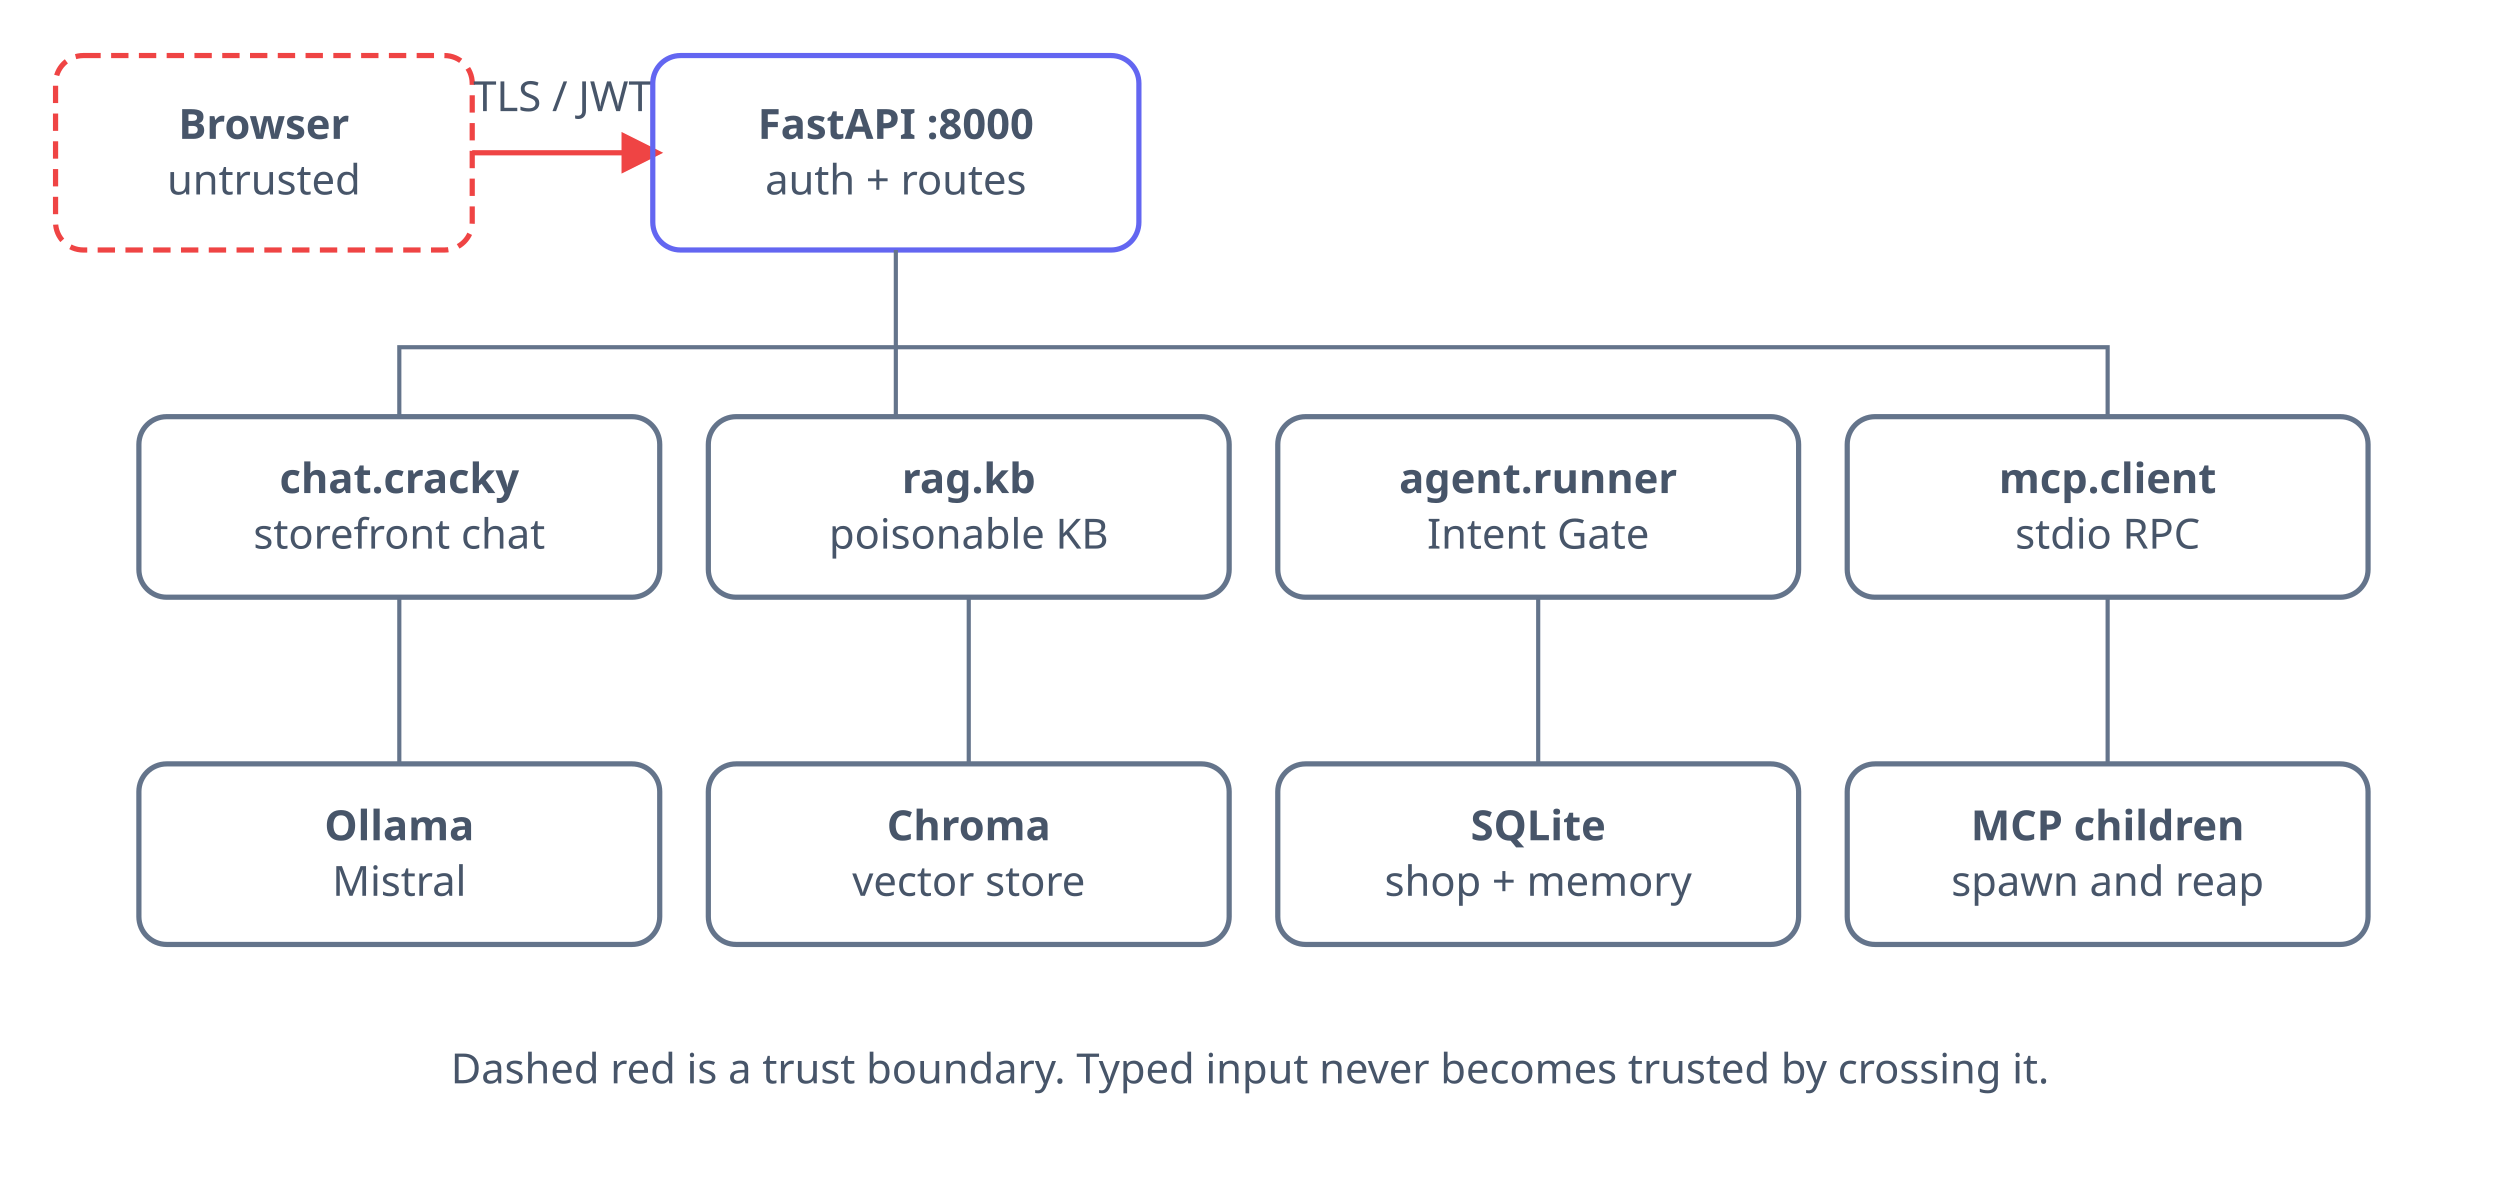
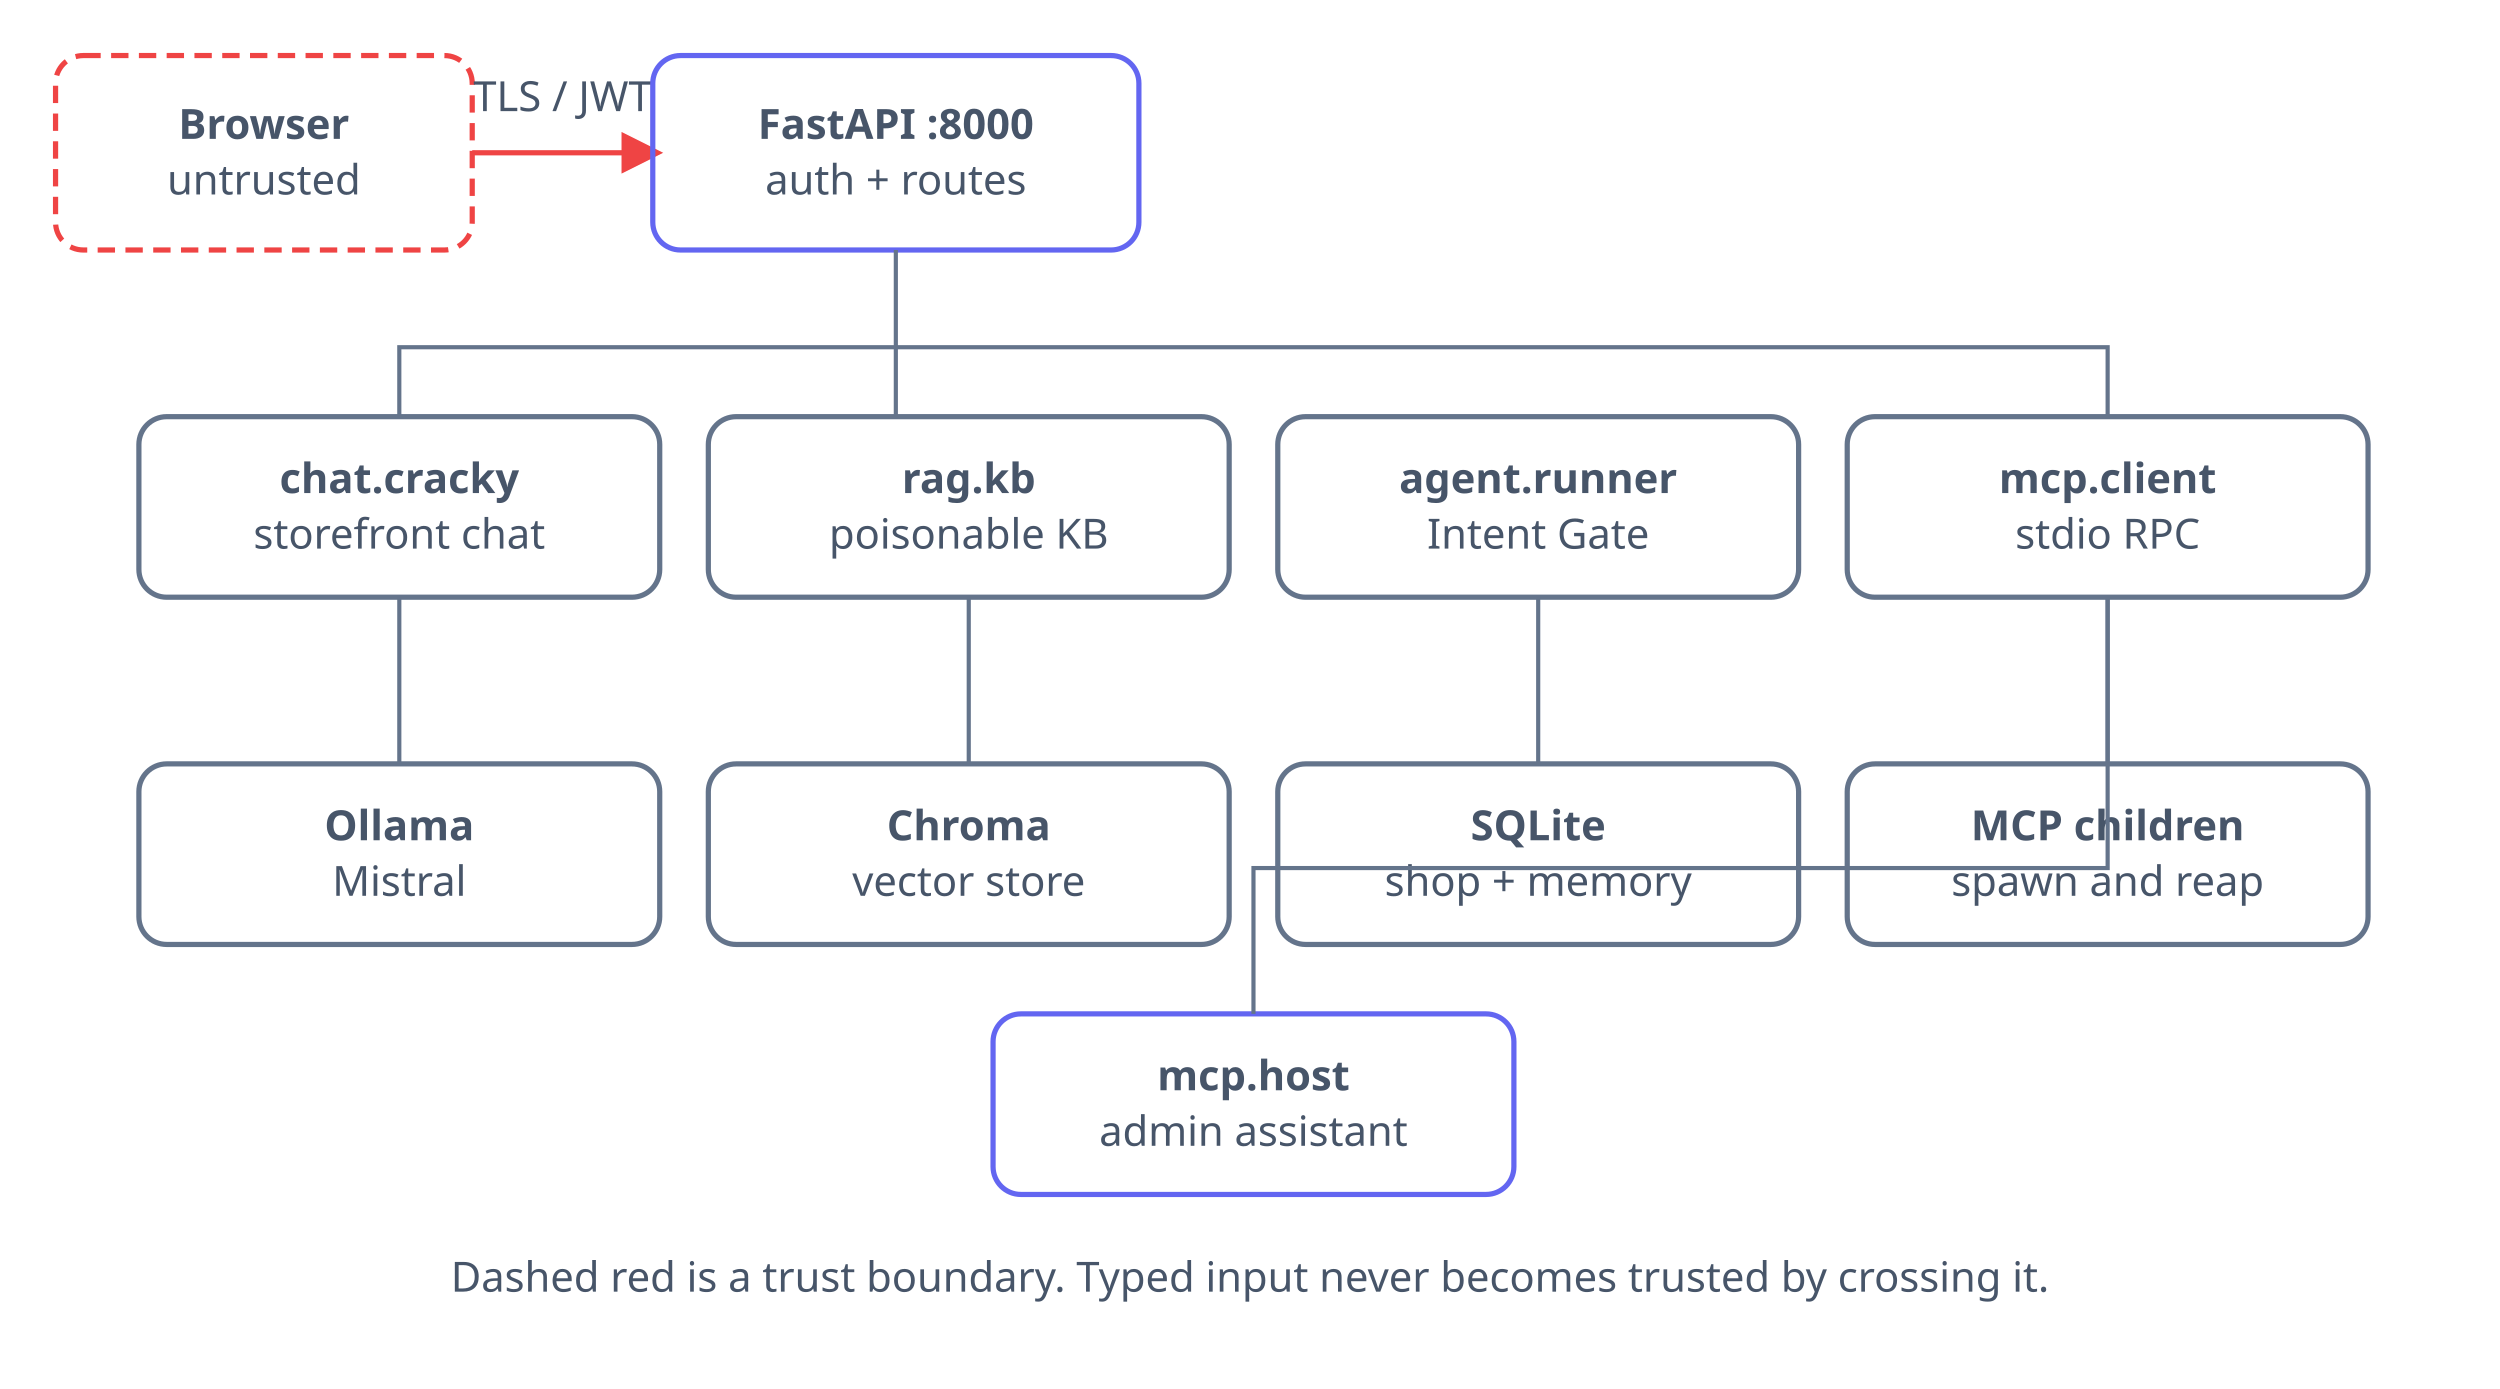
- <svg xmlns="http://www.w3.org/2000/svg" viewBox="0 0 720 340" role="img" aria-labelledby="t d">
+ <svg xmlns="http://www.w3.org/2000/svg" viewBox="0 0 720 400" role="img" aria-labelledby="t d">
  <style>
    text { font-family: system-ui, sans-serif; fill: #475569; }
    .box { fill: none; stroke: #64748b; stroke-width: 1.5; rx: 8; }
    .accent { stroke: #6366f1; }
    .danger { stroke: #ef4444; stroke-dasharray: 5 3; }
    .lbl { font-size: 12px; font-weight: 700; }
    .sub { font-size: 12px; }
  </style>
  <rect class="box danger" x="16" y="16" width="120" height="56" />
  <text class="lbl" x="76" y="40" text-anchor="middle">Browser</text>
  <text class="sub" x="76" y="56" text-anchor="middle">untrusted</text>
  <path d="M136 44 H188" stroke="#ef4444" stroke-width="1.5" marker-end="url(#d)" />
  <text class="sub" x="162" y="32" text-anchor="middle" fill="#ef4444">TLS / JWT</text>
  <rect class="box accent" x="188" y="16" width="140" height="56" />
  <text class="lbl" x="258" y="40" text-anchor="middle" fill="#6366f1">FastAPI :8000</text>
  <text class="sub" x="258" y="56" text-anchor="middle">auth + routes</text>
  <rect class="box" x="40" y="120" width="150" height="52" />
  <text class="lbl" x="115" y="142" text-anchor="middle">chat.cracky</text>
  <text class="sub" x="115" y="158" text-anchor="middle">storefront chat</text>
  <rect class="box" x="204" y="120" width="150" height="52" />
  <text class="lbl" x="279" y="142" text-anchor="middle">rag.kb</text>
  <text class="sub" x="279" y="158" text-anchor="middle">poisonable KB</text>
  <rect class="box" x="368" y="120" width="150" height="52" />
  <text class="lbl" x="443" y="142" text-anchor="middle">agent.runner</text>
  <text class="sub" x="443" y="158" text-anchor="middle">Intent Gate</text>
  <rect class="box" x="532" y="120" width="150" height="52" />
  <text class="lbl" x="607" y="142" text-anchor="middle">mcp.client</text>
  <text class="sub" x="607" y="158" text-anchor="middle">stdio RPC</text>
  <path d="M258 72 V120" stroke="#64748b" stroke-width="1.2" />
  <path d="M115 120 V100 H607 V120" fill="none" stroke="#64748b" stroke-width="1.2" />
  <rect class="box" x="40" y="220" width="150" height="52" />
  <text class="lbl" x="115" y="242" text-anchor="middle">Ollama</text>
  <text class="sub" x="115" y="258" text-anchor="middle">Mistral</text>
  <rect class="box" x="204" y="220" width="150" height="52" />
  <text class="lbl" x="279" y="242" text-anchor="middle">Chroma</text>
  <text class="sub" x="279" y="258" text-anchor="middle">vector store</text>
  <rect class="box" x="368" y="220" width="150" height="52" />
  <text class="lbl" x="443" y="242" text-anchor="middle">SQLite</text>
  <text class="sub" x="443" y="258" text-anchor="middle">shop + memory</text>
  <rect class="box" x="532" y="220" width="150" height="52" />
  <text class="lbl" x="607" y="242" text-anchor="middle">MCP children</text>
  <text class="sub" x="607" y="258" text-anchor="middle">spawn and reap</text>
  <path d="M115 172 V220" stroke="#64748b" stroke-width="1.2" />
  <path d="M279 172 V220" stroke="#64748b" stroke-width="1.2" />
  <path d="M443 172 V220" stroke="#64748b" stroke-width="1.2" />
  <path d="M607 172 V220" stroke="#64748b" stroke-width="1.2" />
-   <text class="sub" x="360" y="312" text-anchor="middle">Dashed red is a trust boundary. Typed input never becomes trusted by crossing it.</text>
+   <rect class="box accent" x="286" y="292" width="150" height="52" />
+   <text class="lbl" x="361" y="314" text-anchor="middle" fill="#6366f1">mcp.host</text>
+   <text class="sub" x="361" y="330" text-anchor="middle">admin assistant</text>
+   <path d="M607 172 V250 H361 V292" fill="none" stroke="#64748b" stroke-width="1.2" />
+   <text class="sub" x="360" y="372" text-anchor="middle">Dashed red is a trust boundary. Typed input never becomes trusted by crossing it.</text>
  <defs>
    <marker id="d" markerWidth="8" markerHeight="8" refX="6" refY="4" orient="auto">
      <path d="M0 0 L8 4 L0 8 z" fill="#ef4444" />
    </marker>
  </defs>
</svg>
